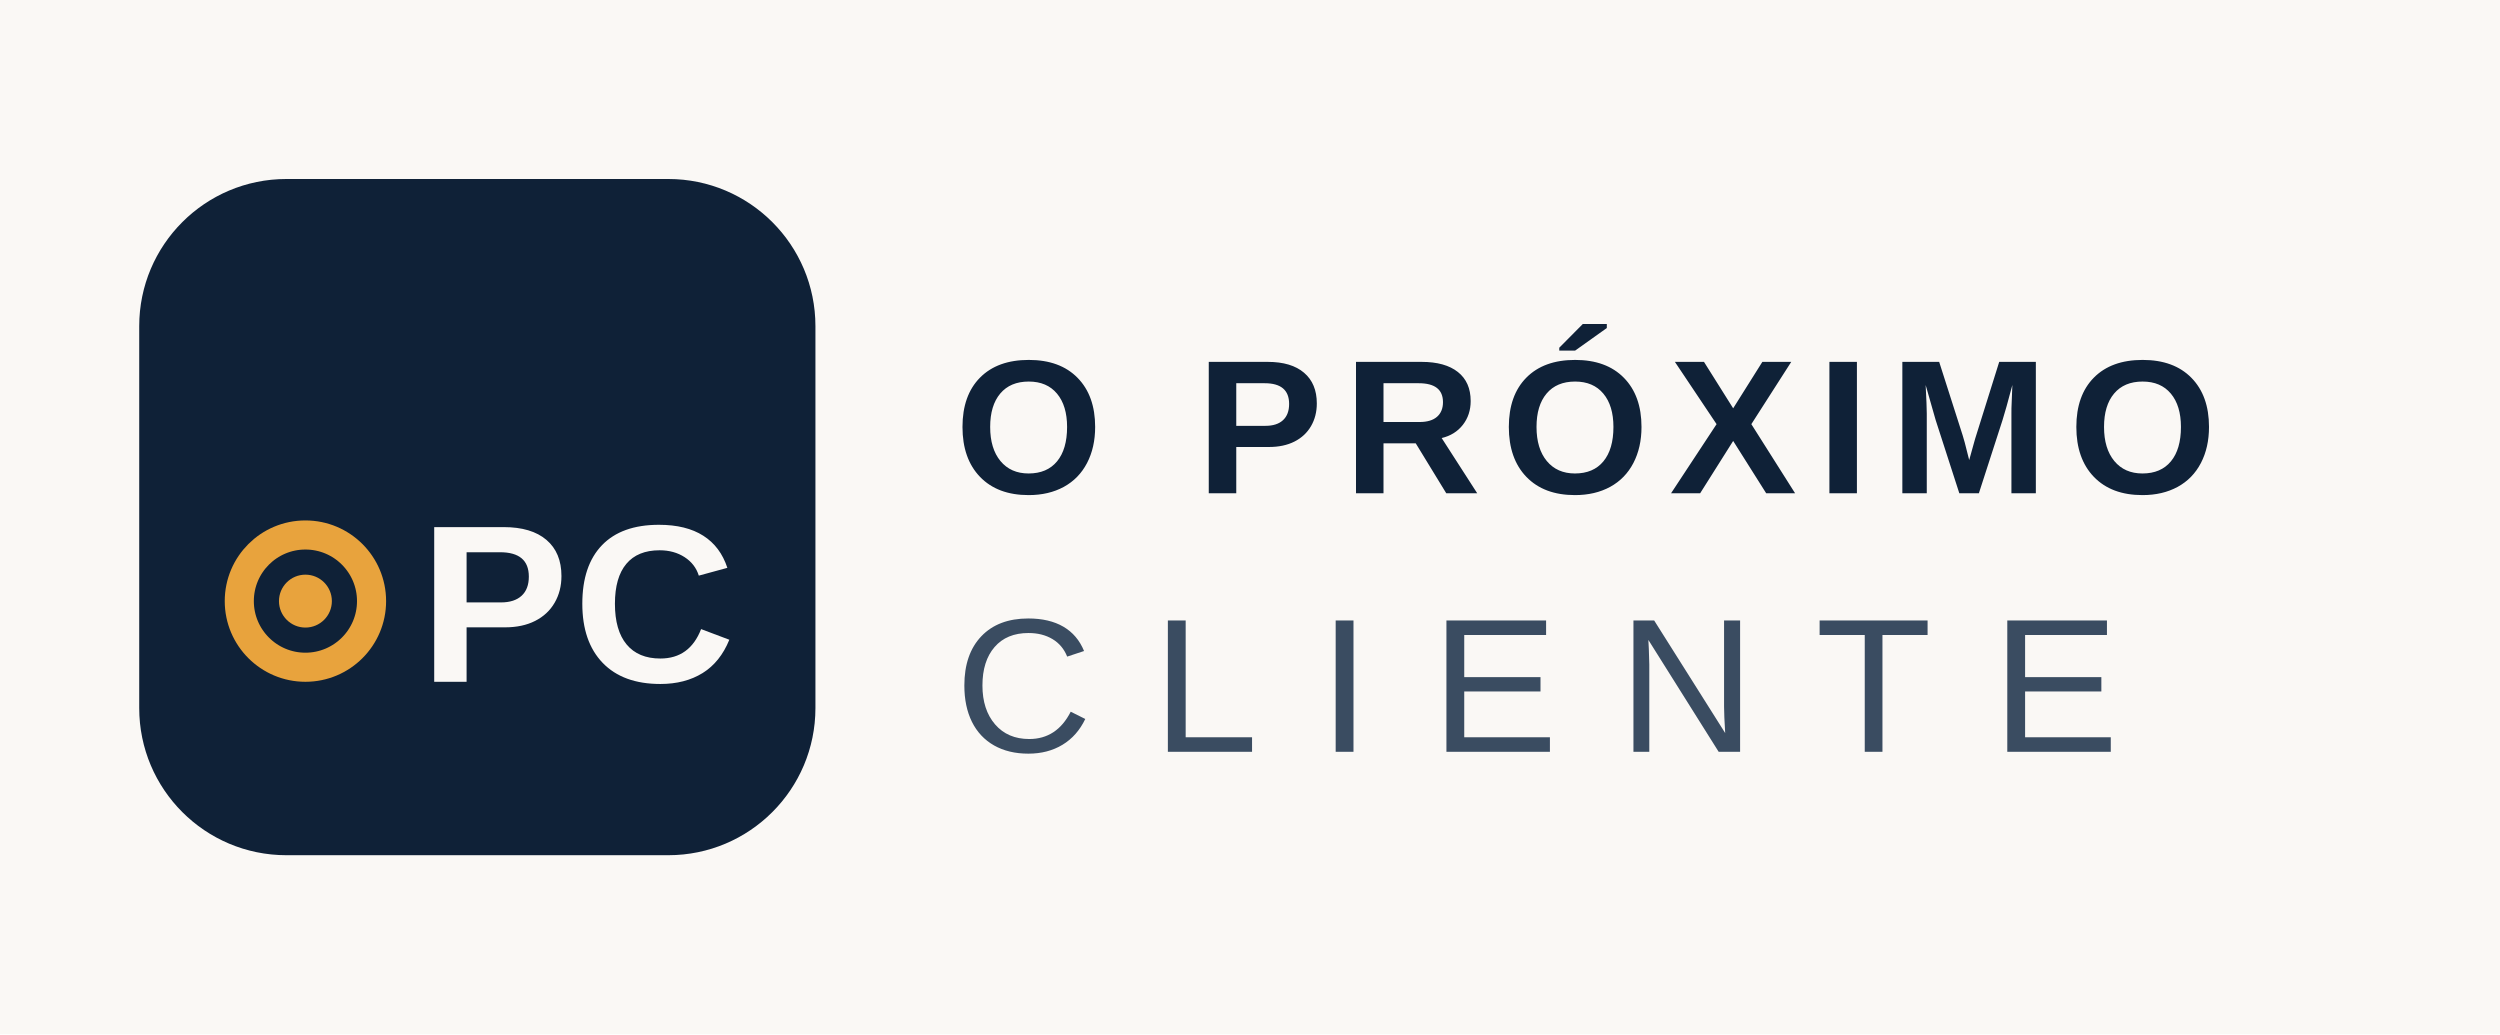
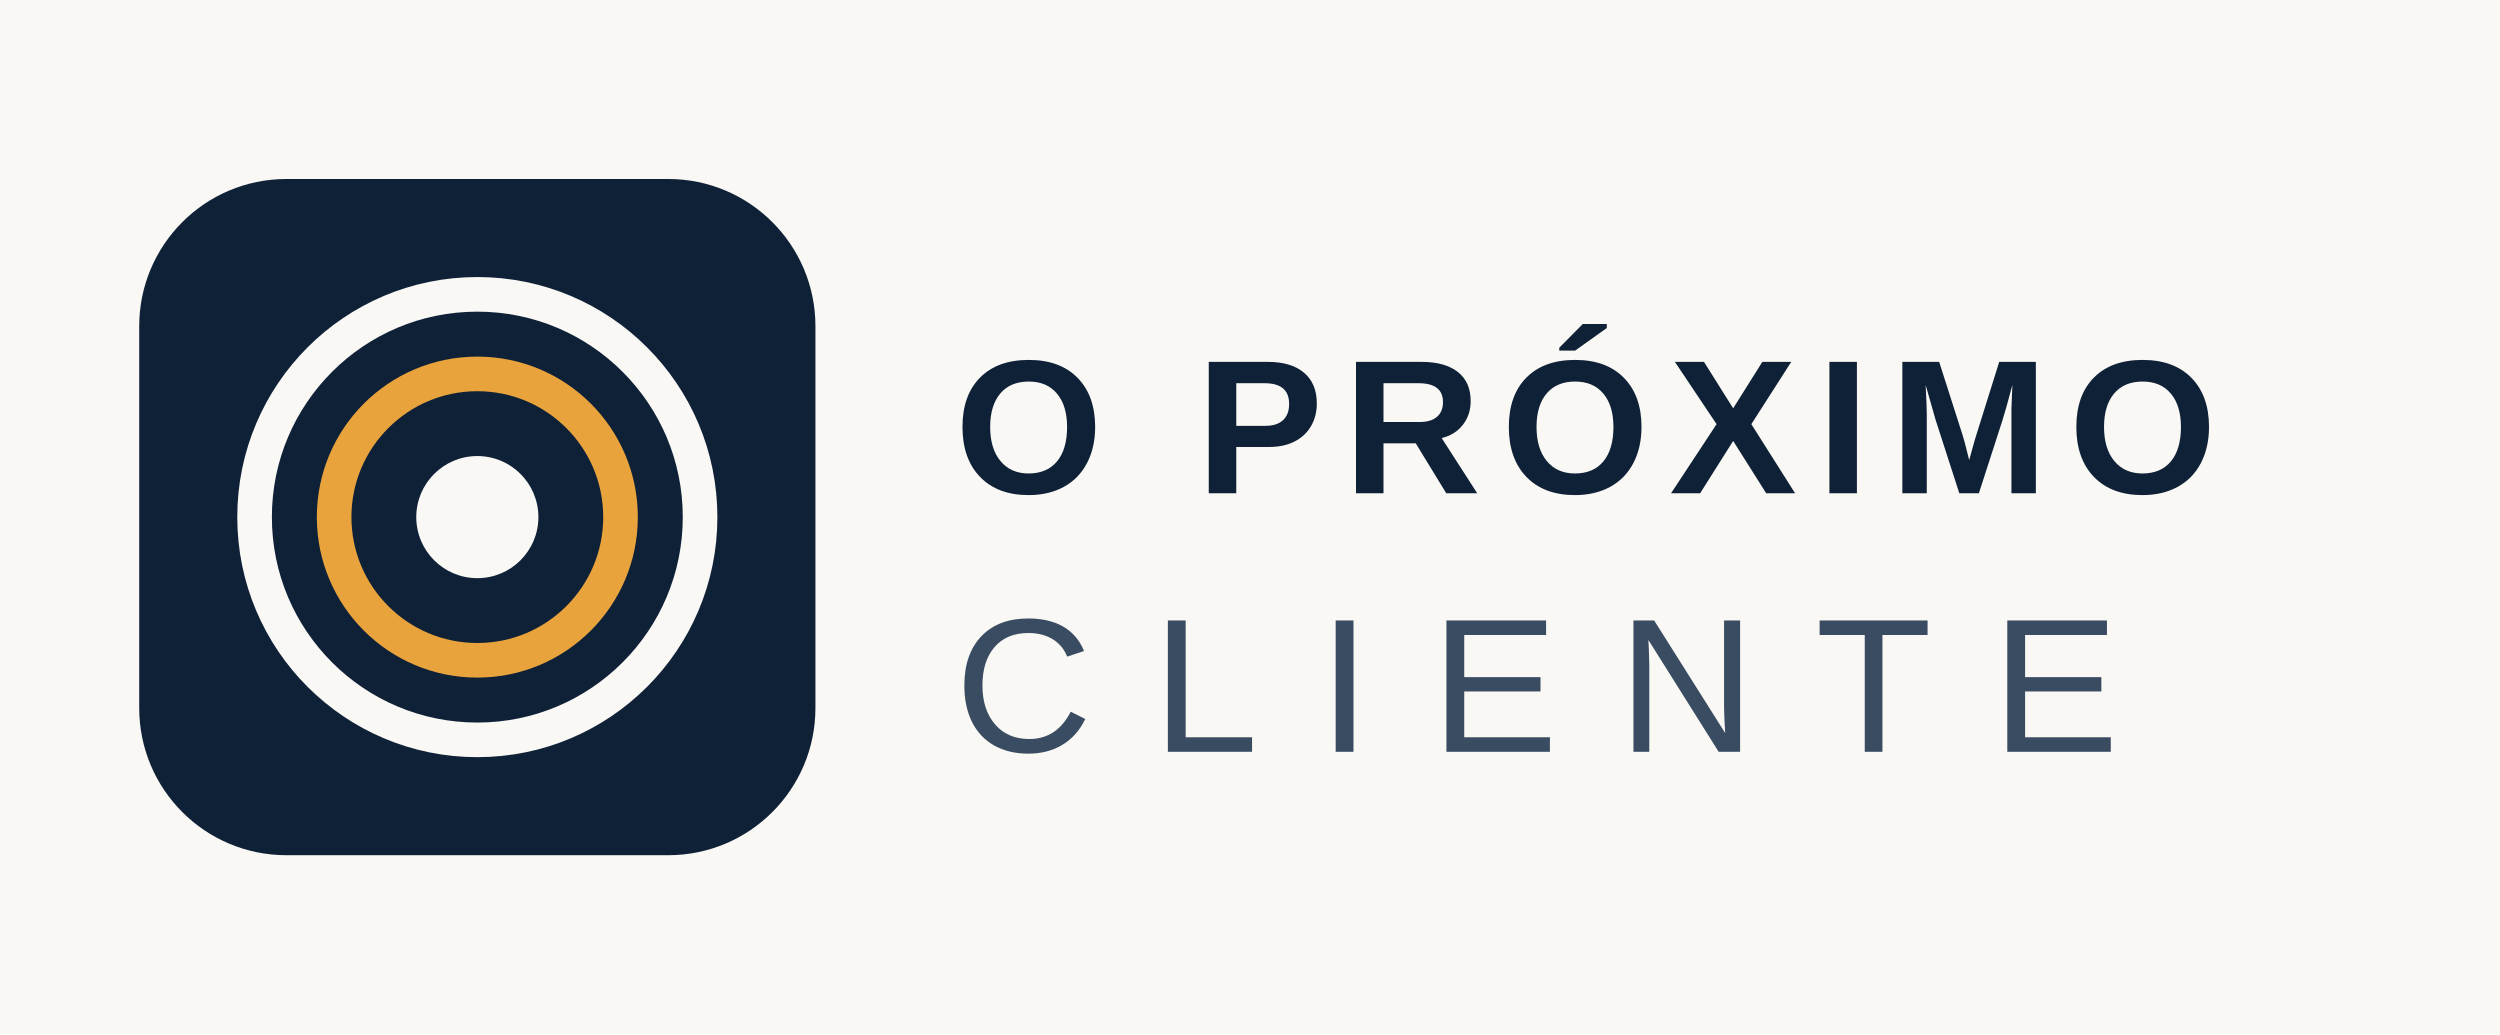
<svg xmlns="http://www.w3.org/2000/svg" viewBox="0 0 1257 520" width="1257" height="520" role="img" aria-label="O Proximo Cliente">
  <rect width="1257" height="520" fill="#FAF8F5" />
-   <g transform="translate(70 90)">
-     <rect width="340" height="340" rx="74" fill="#0F2137" />
-     <g transform="translate(43 42) scale(0.665)">
-       <circle cx="61" cy="256" r="50" fill="none" stroke="#E8A33D" stroke-width="22" />
-       <circle cx="61" cy="256" r="20" fill="#E8A33D" />
-       <text x="147" y="317" font-family="Montserrat, Poppins, 'Helvetica Neue', Arial, sans-serif" font-size="170" font-weight="700" letter-spacing="3" fill="#FAF8F5">PC</text>
-     </g>
-   </g>
+   <rect x="70" y="90" width="340" height="340" rx="74" fill="#0F2137" />
+   <circle cx="240" cy="260" r="112" fill="none" stroke="#FAF8F5" stroke-width="17.4" />
+   <circle cx="240" cy="260" r="72" fill="none" stroke="#E8A33D" stroke-width="17.4" />
+   <circle cx="240" cy="260" r="30.7" fill="#FAF8F5" />
  <g font-family="Montserrat, Poppins, 'Helvetica Neue', Arial, sans-serif">
    <text x="480" y="248" font-size="96" font-weight="700" letter-spacing="10" fill="#0F2137">O PRÓXIMO</text>
    <text x="480" y="378" font-size="96" font-weight="300" letter-spacing="30" fill="#3A4C61">CLIENTE</text>
  </g>
</svg>
